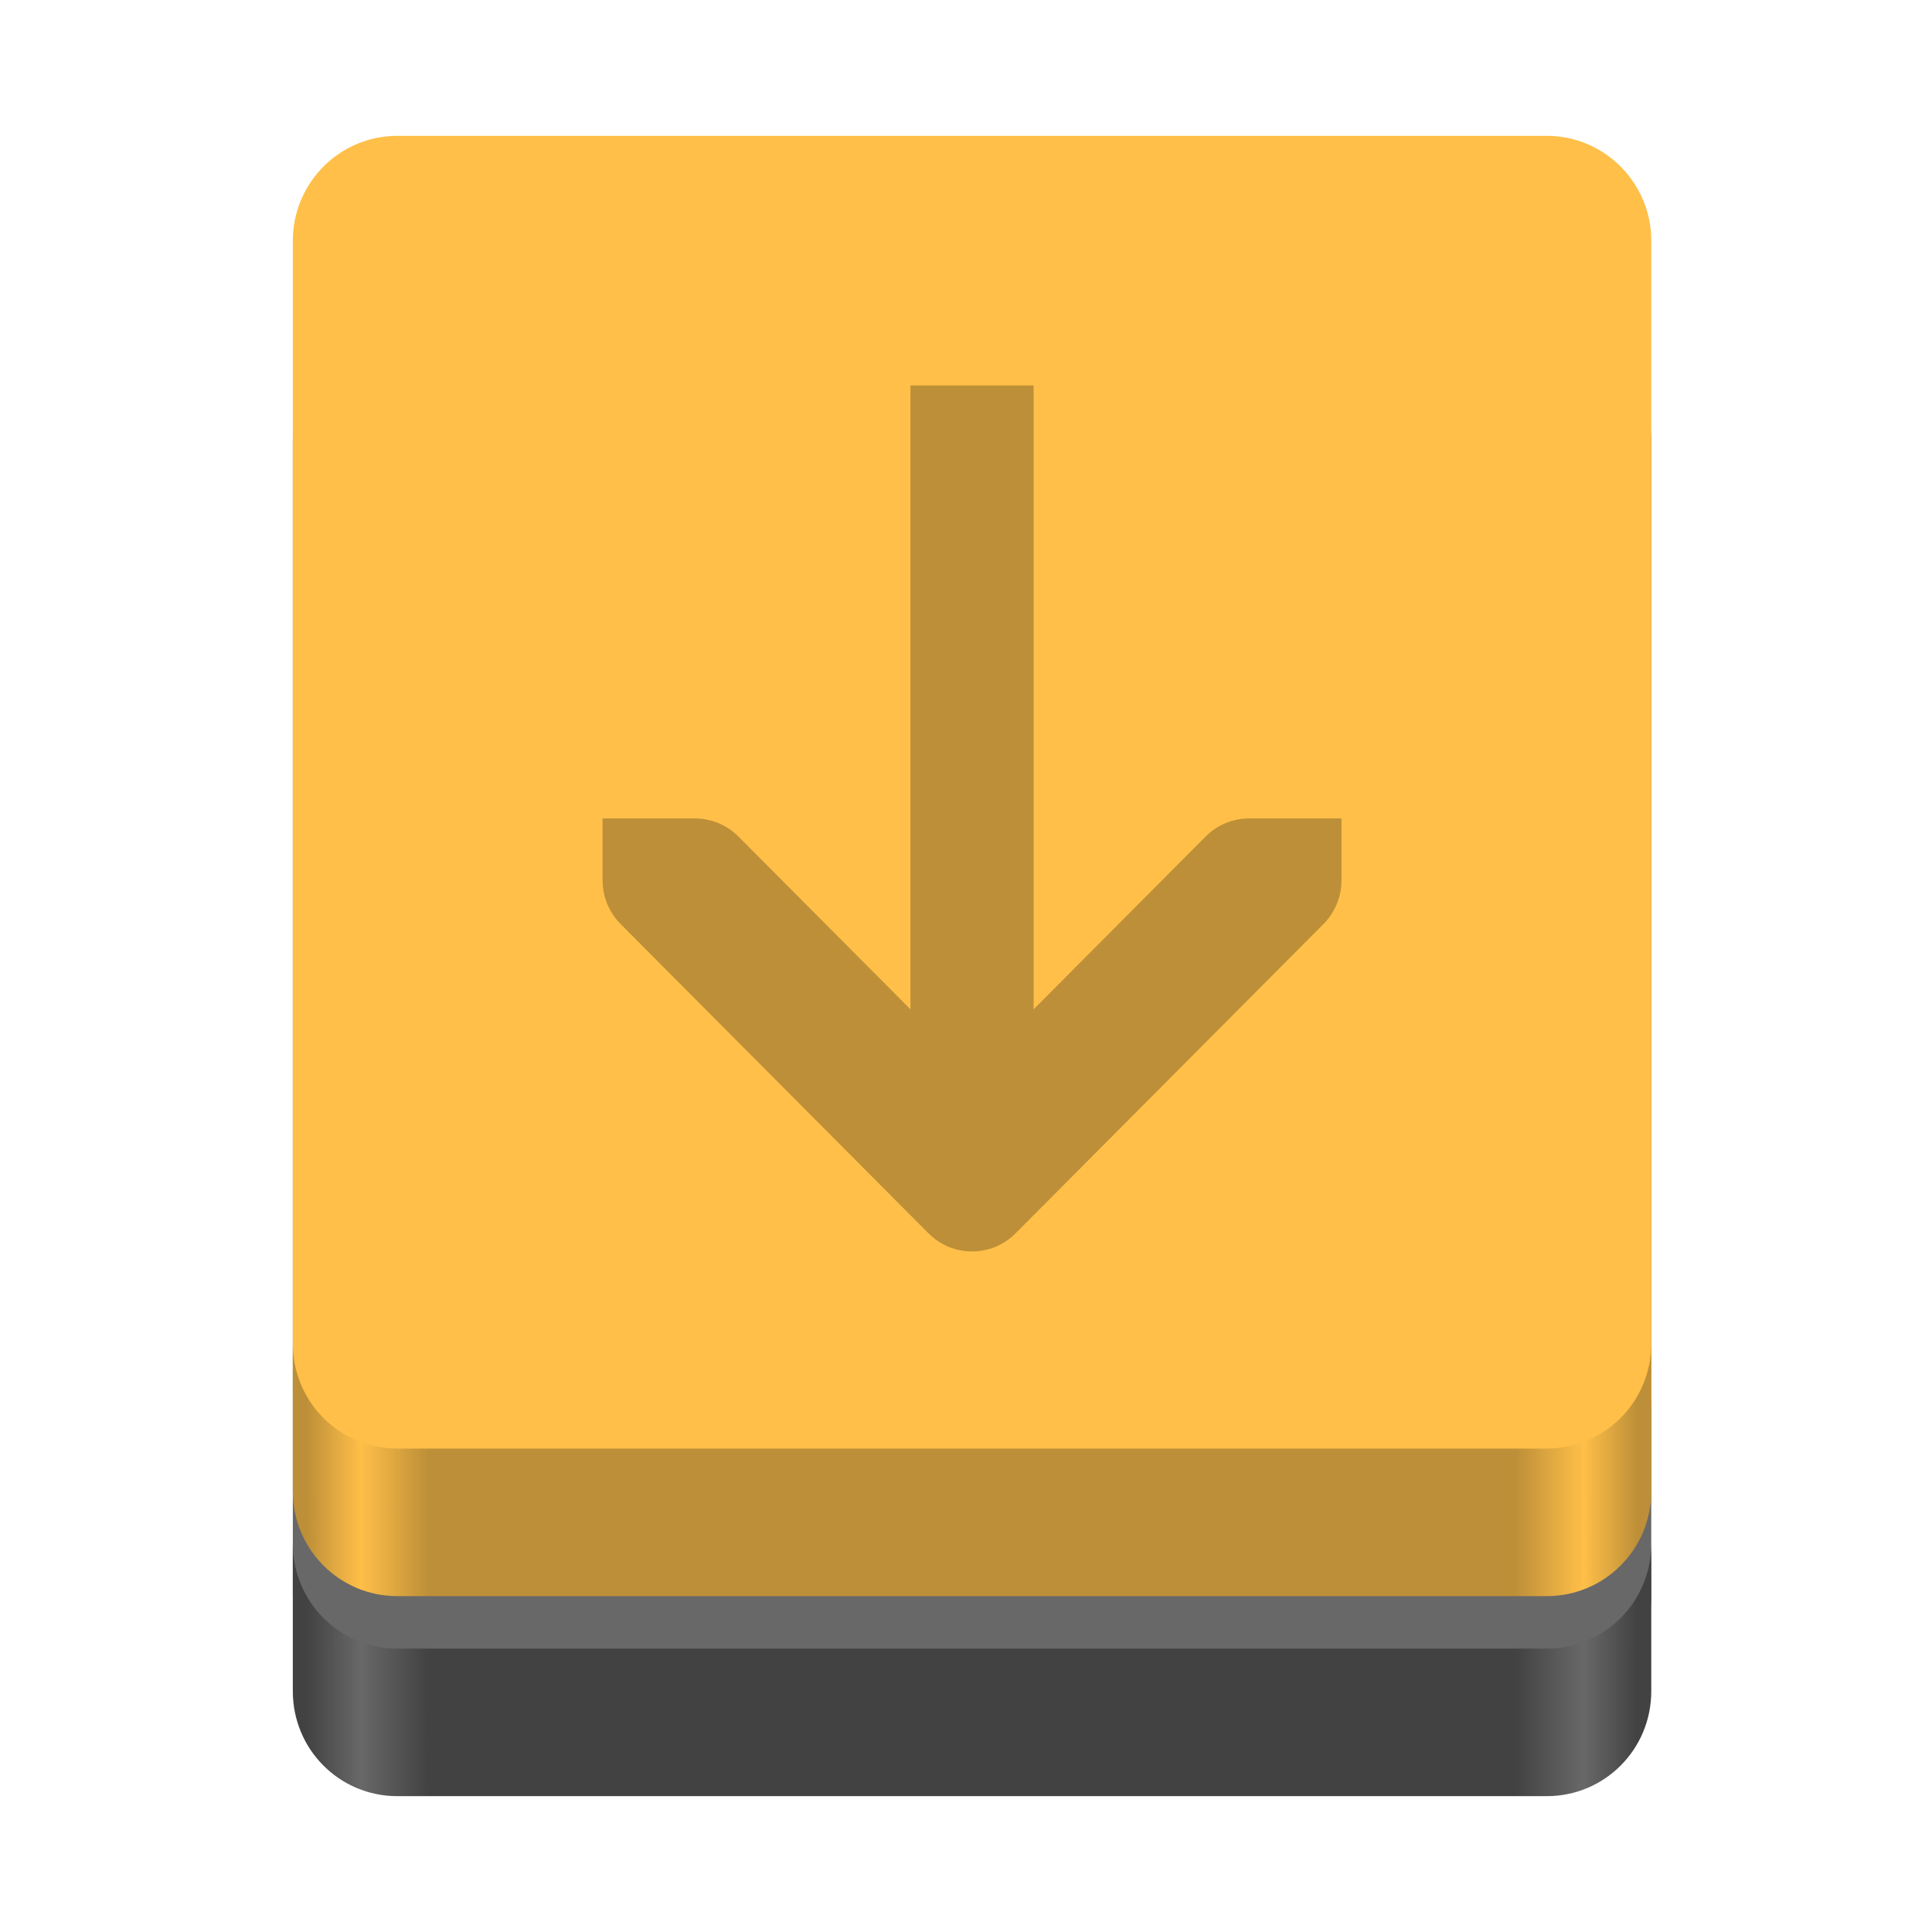
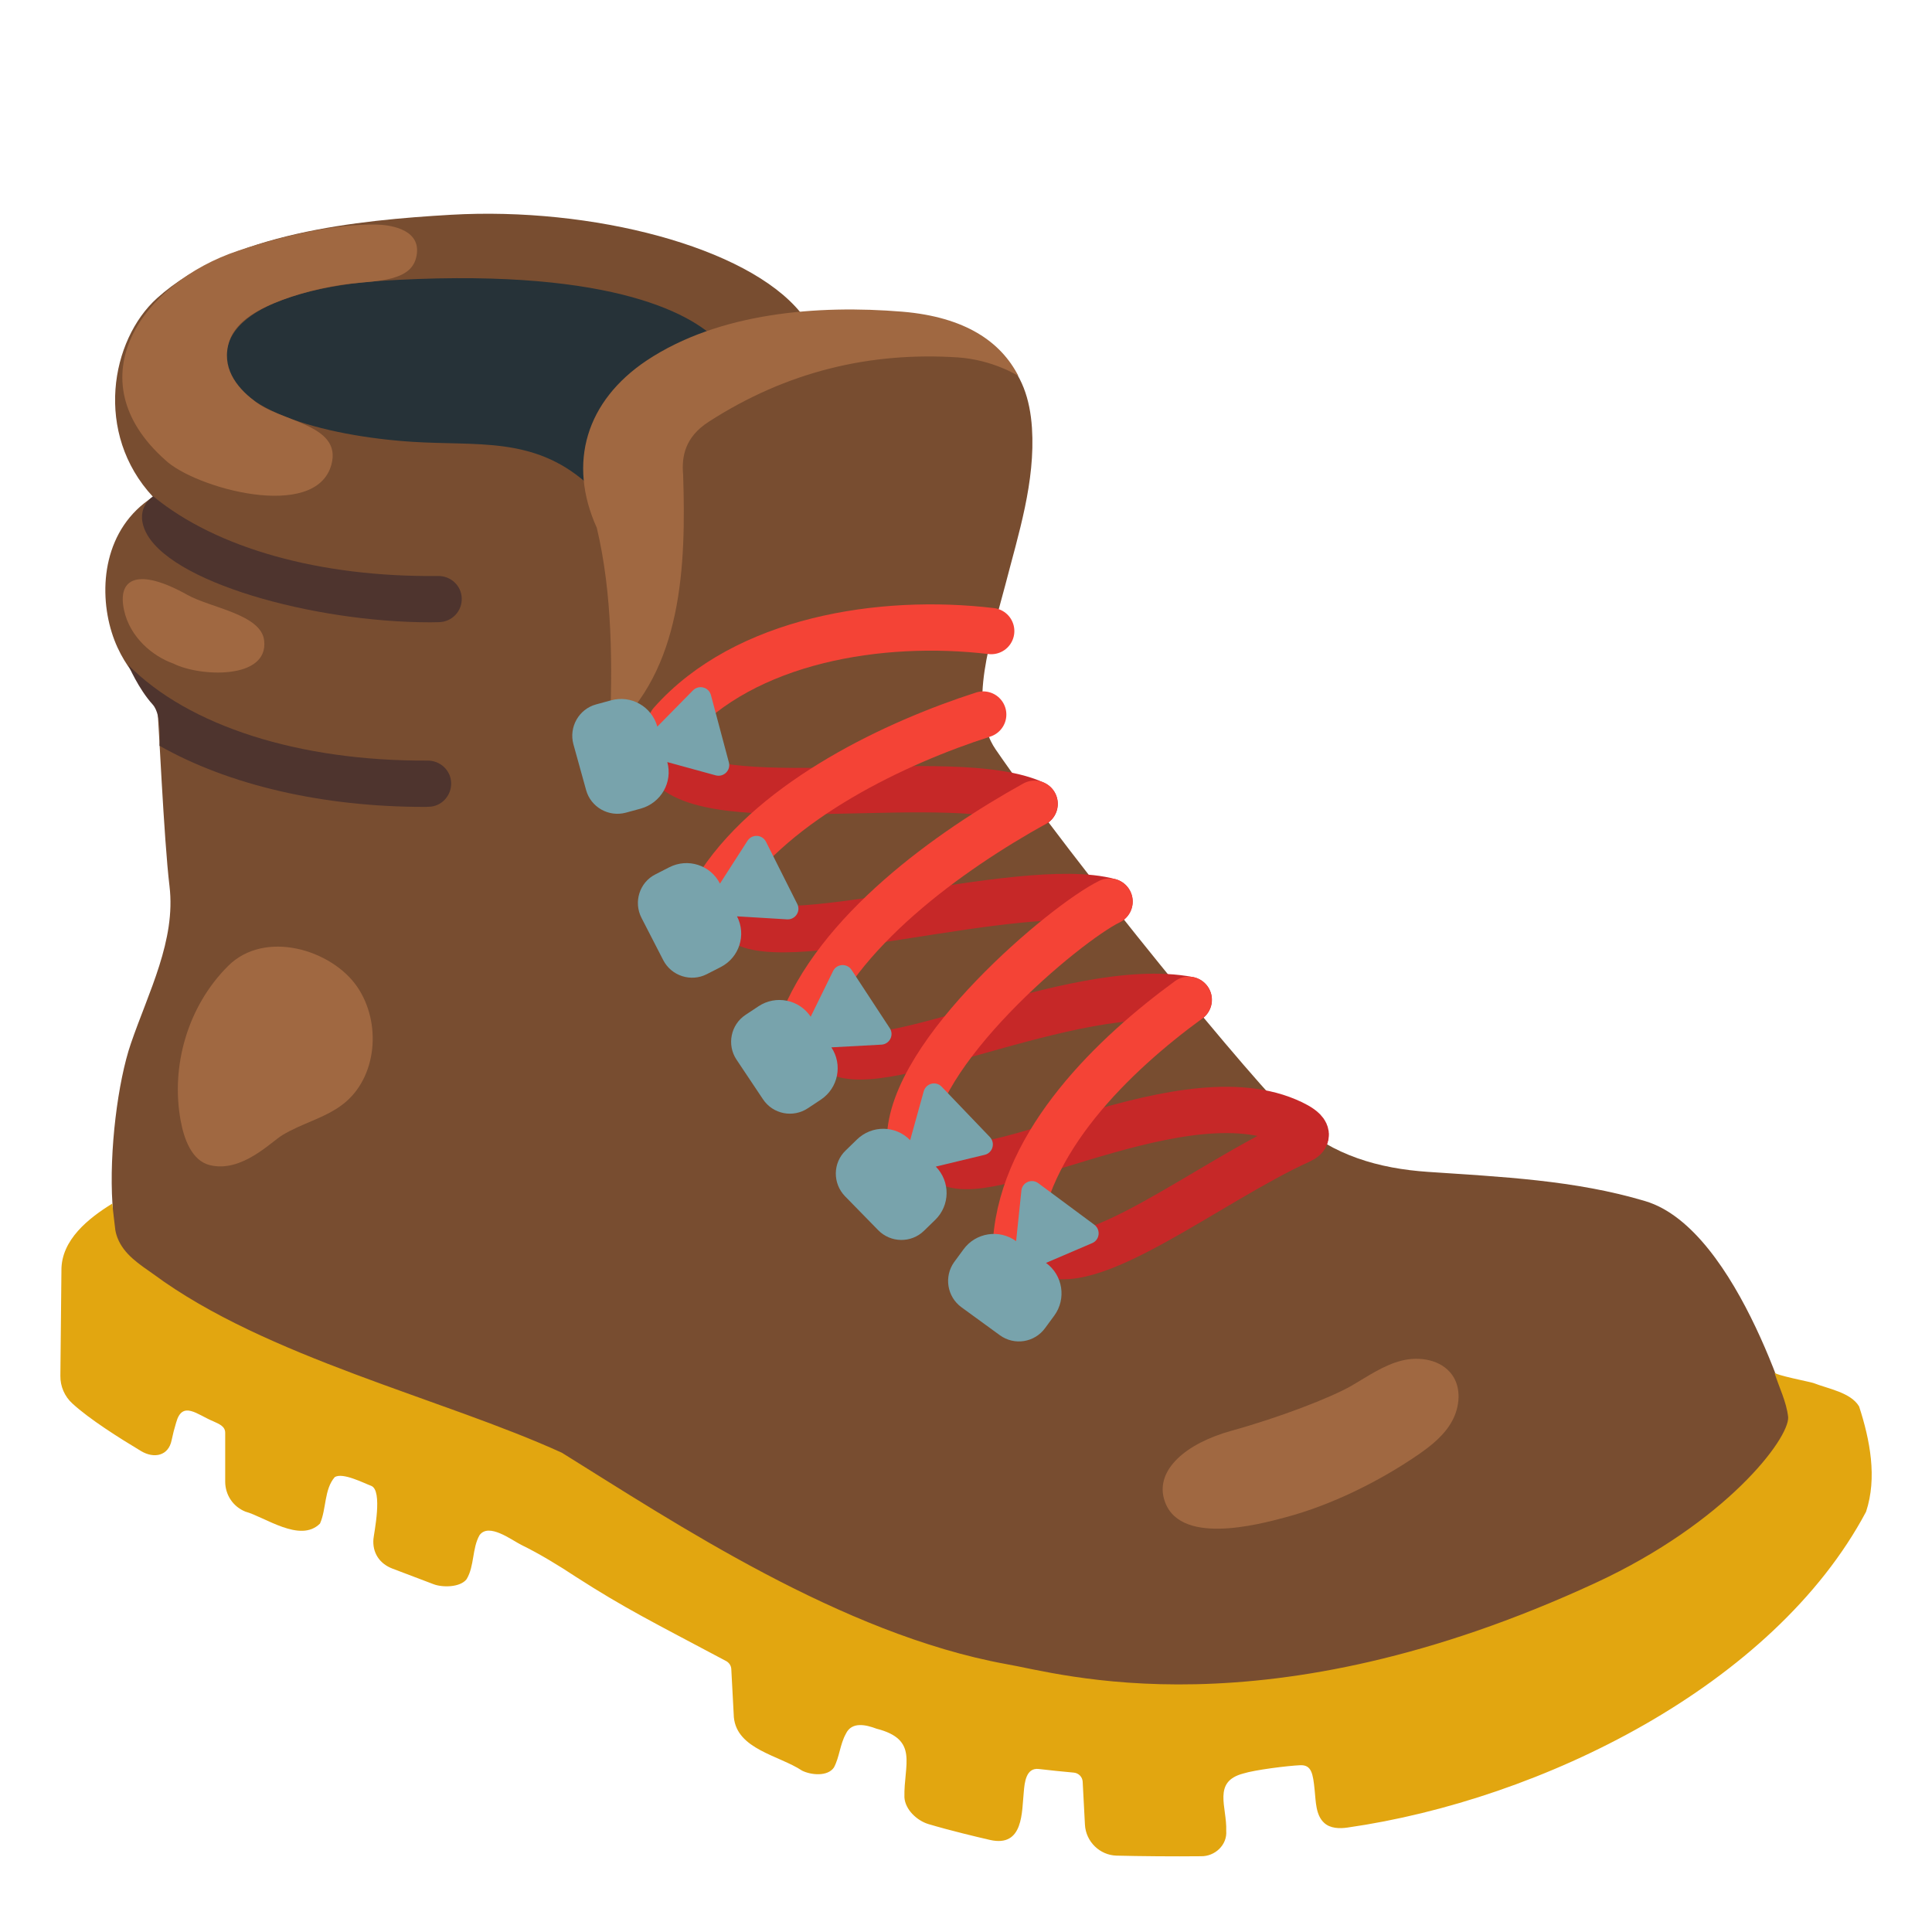
- <svg xmlns="http://www.w3.org/2000/svg" width="128" height="128" viewBox="0 0 128 128" fill="none" version="1.1" id="svg44">
-   <g id="g889">
-     <path d="m 26.323,22.253 h 76.155 c 3.823,0 6.923,3.114 6.923,6.955 v 76.539 c 0,3.841 -3.099,6.954 -6.923,6.954 H 26.323 c -3.823,0 -6.923,-3.114 -6.923,-6.954 V 29.208 c 0,-3.841 3.1,-6.955 6.923,-6.955 z" fill="#686868" id="path2" style="stroke-width:0.993" />
-     <path d="m 19.4,102.27 v 9.776 C 19.4,115.899 22.486,119 26.323,119 h 76.155 c 3.836,0 6.923,-3.101 6.923,-6.954 v -9.776 c 0,3.853 -3.087,6.954 -6.923,6.954 H 26.323 c -3.837,0 -6.923,-3.101 -6.923,-6.954 z" fill="url(#paint0_linear_1_47)" id="path4" style="fill:url(#paint0_linear_1_47);stroke-width:0.993" />
-     <path d="m 26.323,9 h 76.155 c 3.823,0 6.923,3.114 6.923,6.955 v 76.539 c 0,3.84 -3.099,6.955 -6.923,6.955 H 26.323 C 22.5,99.448 19.4,96.334 19.4,92.494 V 15.955 C 19.4,12.114 22.5,9 26.323,9 Z" fill="#ffbf48" id="path6" style="stroke-width:0.993" />
-     <path d="m 19.4,89.016 v 9.776 c 0,3.854 3.086,6.955 6.923,6.955 h 76.155 c 3.836,0 6.923,-3.101 6.923,-6.955 v -9.776 c 0,3.854 -3.087,6.955 -6.923,6.955 H 26.323 c -3.837,0 -6.923,-3.1 -6.923,-6.955 z" fill="url(#paint1_linear_1_47)" id="path8" style="fill:url(#paint1_linear_1_47);stroke-width:0.993" />
-     <path d="M 60.32,25.537 V 66.872 L 48.926,55.425 C 48.161,54.657 47.124,54.225 46.042,54.225 h -6.119 v 4.098 c 2.98e-4,1.087 0.43,2.129 1.195,2.897 l 20.398,20.491 c 1.593,1.6 4.175,1.6 5.768,0 l 20.398,-20.491 c 0.765,-0.768 1.195,-1.81 1.195,-2.897 0,-0.022 0,-0.044 0,-0.066 v -4.033 h -6.119 c -1.082,2.99e-4 -2.119,0.432 -2.884,1.201 L 68.479,66.872 V 25.537 Z" fill="#bd8f38" id="path10" style="stroke-width:0.993" />
+ <svg xmlns="http://www.w3.org/2000/svg" version="1.1" id="Layer_5" x="0px" y="0px" viewBox="0 0 128 128" style="enable-background:new 0 0 128 128;" xml:space="preserve">
+   <g>
+     <g>
+       <path style="fill:#263238;" d="M12.78,29.74v-9.19c0.98-1.14,3.82-3.48,10.83-4.16c1.86-0.18,3.66-0.27,5.35-0.27    c6.68,0,14.85,0.63,18.15,3.35c1.79,1.48,3.25,2.64,3.8,3.52L35.49,35.12L12.78,29.74z" />
+       <path style="fill:#784D30;" d="M118.95,94.9c0,0-3.7-13.45-9.94-15.32c-4.67-1.4-9.57-1.61-14.4-1.94    c-3.25-0.22-6.3-1.09-8.75-3.31c-2.62-2.37-14.79-17.24-19.89-24.67c-1.93-2.81-0.25-7.49,0.63-10.89c0.88-3.41,2-6.85,1.77-10.42    c-0.26-3.87-2.2-6.47-8.3-7.26c-4.7-0.61-7.03-0.38-7.03-0.38c-3.54-4.36-13.82-7.02-23.17-6.48c-6.17,0.36-14.64,1.19-19.46,5.52    c-3.08,2.77-4.19,8.96-0.27,13.17c-3.26,2.08-3.64,6.07-2.74,8.97c0.89,2.87,2.91,4.02,3.01,4.86c0.1,0.81,0.44,8.81,0.82,11.96    c0.43,3.59-1.39,7.01-2.56,10.43c-0.86,2.5-1.45,7.13-1.22,10.62c0.07,1-0.03,1.84,0.19,2.58c0.22,0.73,0.75,1.37,1.14,1.69    c7.91,6.45,24.66,10.61,28.2,12.7c3.54,2.08,21.02,14.15,32.26,16.03c11.24,1.87,25.7,1.47,38.6-6.65    C120.74,97.96,118.95,94.9,118.95,94.9z M25.04,18.62c14.97-0.98,20.68,2.04,22.54,3.99c0,0-5.29,1.07-7.07,4.49    c-0.78,1.49-1.75,3.18-1.69,4.87c-3.51-3.06-7.2-2.42-11.52-2.7c-5.83-0.38-12.48-2.16-12.31-5.72    C15.17,19.61,23,18.75,25.04,18.62z" />
+       <path style="fill:none;" d="M34.86,29.25c-1.08,3.29,0.16,6.85,1.4,10.09c1.31,3.43,2.62,6.87,3.92,10.3" />
+       <path style="fill:#A06841;" d="M93.94,96.39c0.89-0.61,1.76-1.31,2.27-2.25s0.62-2.19-0.01-3.06c-0.72-1-2.16-1.24-3.36-0.93    c-1.2,0.31-2.23,1.04-3.3,1.66c-1.39,0.8-4.83,2.12-7.95,2.98c-3.09,0.86-4.98,2.6-4.48,4.48c0.85,3.21,6.28,1.73,8.08,1.25    C88.19,99.72,91.36,98.16,93.94,96.39z" />
+       <path style="fill:#A06841;" d="M23.66,65.37c1.63,2.37,1.34,6.02-0.93,7.78c-1.2,0.93-2.74,1.27-4.03,2.06    c-0.77,0.47-2.71,2.51-4.81,1.98c-1.19-0.3-1.7-1.74-1.92-2.94c-0.67-3.63,0.47-7.59,3.14-10.25    C17.54,61.57,21.97,62.91,23.66,65.37z" />
+       <path style="fill:#E2A610;" d="M123.63,100.16c0.75-2.26,0.26-4.77-0.46-6.98c-0.55-0.93-2.06-1.17-3.02-1.55    c-0.27-0.09-2.53-0.52-2.59-0.7c0.3,0.98,0.8,1.93,0.91,2.96c0.07,1.43-4.13,6.99-12.78,10.99c-21.95,10.14-35.57,5.95-39.03,5.37    c-10.91-1.99-21.99-9.38-29.43-14c-7.86-3.59-19.61-6.32-27.06-11.83C9.24,83.76,8.21,83.12,7.78,82c0,0-0.1-0.25-0.14-0.51    c-0.07-0.51-0.2-1.75-0.2-1.75c-1.56,0.96-3.39,2.4-3.37,4.43c0,0-0.07,6.98-0.07,6.98c-0.01,0.7,0.28,1.37,0.8,1.84    c1.12,1.03,3.1,2.28,4.55,3.15c0.86,0.51,1.81,0.32,2.02-0.72c0.08-0.39,0.18-0.78,0.3-1.17c0.41-1.49,1.4-0.52,2.45-0.09    c0.36,0.17,0.81,0.32,0.8,0.78c0,0,0,3.22,0,3.22c0,0.88,0.52,1.66,1.34,1.99c1.29,0.35,3.63,2.1,4.94,0.79    c0.43-0.96,0.27-2.27,0.98-3.08c0.53-0.32,1.9,0.39,2.41,0.58c0.79,0.3,0.18,3.16,0.15,3.53c-0.07,0.89,0.39,1.62,1.25,1.95    c0,0,2.74,1.04,2.74,1.04c0.58,0.22,1.75,0.22,2.18-0.33c0.53-0.87,0.36-2.04,0.86-2.92c0.61-0.84,2.11,0.31,2.76,0.64    c1.18,0.57,2.54,1.4,3.64,2.13c3.24,2.08,5.03,2.96,9.94,5.57c0.2,0.11,0.33,0.31,0.34,0.53l0.17,3.19c0.2,2.13,3,2.53,4.52,3.54    c0.58,0.29,1.69,0.41,2.11-0.21c0.37-0.69,0.4-1.53,0.79-2.23c0.39-0.83,1.34-0.6,2.03-0.34c2.83,0.72,1.8,2.37,1.85,4.55    c0.05,0.81,0.83,1.54,1.59,1.77c1.41,0.42,3.16,0.84,4.08,1.05c2.24,0.51,2.1-1.88,2.24-3.2c0.05-0.58,0.14-1.6,0.99-1.5    c0.77,0.09,1.54,0.17,2.32,0.24c0.32,0.03,0.57,0.28,0.59,0.6l0.15,2.85c0.06,1.12,0.98,2.02,2.09,2.05    c1.55,0.04,3.83,0.06,5.6,0.04c0.91,0.02,1.75-0.74,1.67-1.69c0.06-1.56-0.93-3.25,1.13-3.79c0.76-0.24,2.91-0.51,3.77-0.55    c0.75-0.03,0.85,0.54,0.96,1.66c0.08,0.76,0.07,1.65,0.63,2.16c0.4,0.37,1.01,0.39,1.55,0.31    C102.12,119.24,117.5,111.68,123.63,100.16z" />
+     </g>
+     <path style="fill:none;stroke:#C62828;stroke-width:3.067;stroke-linecap:round;stroke-miterlimit:10;" d="M44.21,50.49   c2.66,3.84,19.02,0.28,24.34,2.77" />
+     <path style="fill:none;stroke:#C62828;stroke-width:3.067;stroke-linecap:round;stroke-miterlimit:10;" d="M48.82,60.71   c1.9,2.88,18.85-2.59,24.69-0.98" />
+     <path style="fill:none;stroke:#C62828;stroke-width:3.067;stroke-linecap:round;stroke-miterlimit:10;" d="M55.07,69.38   c2.35,2.72,15.96-4.61,23.69-3.14" />
+     <path style="fill:none;stroke:#C62828;stroke-width:3.067;stroke-miterlimit:10;" d="M62.31,76.5c1.73,3.3,15.38-5.46,22.96-2.24   c0.87,0.37,1.75,0.9,0.89,1.29c-6.12,2.77-14.23,9.37-17.18,7.27" />
+     <path style="fill:none;stroke:#F44336;stroke-width:3.067;stroke-linecap:round;stroke-miterlimit:10;" d="M67.32,82.23   c0.48-6.63,6.51-12.4,11.43-15.99" />
+     <path style="fill:none;stroke:#F44336;stroke-width:3.067;stroke-linecap:round;stroke-miterlimit:10;" d="M60.29,75.54   c0-5.74,10.26-14.36,13.22-15.81" />
+     <path style="fill:none;stroke:#F44336;stroke-width:3.067;stroke-linecap:round;stroke-miterlimit:10;" d="M53.02,68.19   c2.35-6.47,9.95-11.85,15.52-14.94" />
+     <path style="fill:none;stroke:#F44336;stroke-width:3.067;stroke-linecap:round;stroke-miterlimit:10;" d="M47.71,58.53   c3.72-5.59,11.69-9.35,17.43-11.19" />
+     <path style="fill:none;stroke:#F44336;stroke-width:3.067;stroke-linecap:round;stroke-miterlimit:10;" d="M44.47,47.9   c4.89-5.52,13.88-6.96,21.2-6.09" />
+     <path style="fill:#A06841;" d="M39.54,34.97c1.04,4.38,1.04,9.15,0.86,13.58c4.84-4.16,5.05-11.14,4.86-17.08   c-0.11-1.21,0.11-2.51,1.7-3.53c5.16-3.33,10.69-4.64,16.51-4.26c2.33,0.16,4,1.23,4,1.23c-1.15-2.25-3.5-3.91-7.69-4.26   c-5.59-0.46-12.14,0.05-16.93,3.23C38.84,26.56,37.59,30.66,39.54,34.97z" />
+     <g>
+       <path style="fill:#78A3AC;" d="M44.21,50.49l3.21,0.88c0.53,0.14,1.01-0.34,0.87-0.86l-1.19-4.46c-0.14-0.53-0.8-0.7-1.19-0.31    l-2.36,2.4l0,0c-0.37-1.33-1.74-2.11-3.07-1.74l-0.99,0.27c-1.14,0.31-1.81,1.5-1.5,2.64l0.84,3.03c0.31,1.14,1.5,1.81,2.64,1.5    l0.99-0.27C43.8,53.19,44.58,51.82,44.21,50.49L44.21,50.49z" />
+       <path style="fill:#78A3AC;" d="M63.7,86.61l2.54,1.85c0.96,0.7,2.3,0.49,3-0.47l0.61-0.83c0.81-1.11,0.57-2.68-0.55-3.49    l3.06-1.31c0.5-0.21,0.58-0.89,0.14-1.22l-3.71-2.75c-0.44-0.33-1.07-0.05-1.12,0.49l-0.35,3.35l0,0    c-1.11-0.81-2.68-0.57-3.49,0.55l-0.61,0.83C62.53,84.57,62.74,85.91,63.7,86.61z" />
+       <path style="fill:#78A3AC;" d="M55.98,79.25l2.2,2.25c0.83,0.85,2.19,0.87,3.04,0.04l0.74-0.72c0.99-0.96,1.01-2.54,0.04-3.53    l3.24-0.78c0.53-0.13,0.72-0.78,0.34-1.18L62.39,72c-0.38-0.4-1.04-0.23-1.19,0.3l-0.9,3.24l0,0c-0.96-0.99-2.54-1.01-3.53-0.04    l-0.74,0.72C55.17,77.04,55.16,78.4,55.98,79.25z" />
+       <path style="fill:#78A3AC;" d="M48.8,70.21l1.75,2.62c0.66,0.99,1.99,1.25,2.98,0.59l0.86-0.57c1.15-0.77,1.45-2.32,0.69-3.46    l3.32-0.18c0.54-0.03,0.85-0.64,0.55-1.09l-2.53-3.86c-0.3-0.46-0.99-0.42-1.23,0.08l-1.48,3.02l0,0    c-0.77-1.15-2.32-1.45-3.46-0.69l-0.86,0.57C48.41,67.89,48.14,69.23,48.8,70.21z" />
+       <path style="fill:#78A3AC;" d="M42.5,60.81l1.44,2.8c0.54,1.05,1.84,1.47,2.89,0.93l0.92-0.47c1.23-0.63,1.71-2.13,1.08-3.36    l3.32,0.2c0.54,0.03,0.92-0.54,0.67-1.02l-2.07-4.12c-0.25-0.49-0.93-0.53-1.23-0.06l-1.82,2.83l0,0    c-0.63-1.23-2.13-1.71-3.36-1.08l-0.92,0.47C42.37,58.46,41.96,59.76,42.5,60.81z" />
+     </g>
+     <g>
+       <path style="fill:#4E342E;" d="M28.51,41.23c-7.76,0-17.44-2.68-18.91-6.11c-0.65-1.53,0.55-2.24,0.55-2.24    c4.18,3.44,11.04,5.37,18.87,5.28c0.84-0.01,1.54,0.63,1.57,1.46v0c0.04,0.87-0.65,1.59-1.52,1.6    C28.88,41.22,28.69,41.23,28.51,41.23z" />
+     </g>
+     <g>
+       <path style="fill:#4E342E;" d="M28.14,53.46c-6.8,0-12.98-1.45-17.57-4.05c0,0,0.19-2.03-0.46-2.74    c-0.95-1.05-1.61-2.61-1.61-2.61c4,4.05,11.35,6.38,19.83,6.33c0.84,0,1.53,0.64,1.56,1.47v0c0.03,0.86-0.65,1.59-1.5,1.59    C28.3,53.46,28.22,53.46,28.14,53.46z" />
+     </g>
+     <path style="fill:#A06841;" d="M23.87,18.73c-1.68,0.13-3.58,0.55-5.16,1.14c-1.4,0.52-3.06,1.33-3.52,2.74   c-0.55,1.7,0.45,3.02,1.63,3.92c1.66,1.42,5.86,1.54,5.14,4.24c-1.02,3.81-9.09,1.56-11.03-0.31c-6.01-5.36-1.5-11.74,4.85-13.85   c3.03-1.01,6.41-1.78,9.17-1.73c0.67,0.01,2.87,0.21,2.67,1.91C27.45,18.27,26.05,18.56,23.87,18.73z" />
+     <path style="fill:#A06841;" d="M12.43,39.42c1.52,0.85,4.87,1.28,5.07,3.01c0.31,2.61-4.26,2.42-6.02,1.53   c-1.34-0.47-2.87-1.72-3.26-3.53C7.75,38.29,9.16,37.59,12.43,39.42z" />
  </g>
-   <defs id="defs42">
-     <linearGradient id="paint0_linear_1_47" x1="19" y1="110.599" x2="109.799" y2="110.599" gradientUnits="userSpaceOnUse" gradientTransform="matrix(0.9912003,0,0,0.9957237,0.5671935,0.5088763)">
-       <stop offset="0.01" stop-color="#424242" id="stop12" />
-       <stop offset="0.05" stop-color="#686868" id="stop14" />
-       <stop offset="0.1" stop-color="#424242" id="stop16" />
-       <stop offset="0.5" stop-color="#424242" id="stop18" />
-       <stop offset="0.9" stop-color="#424242" id="stop20" />
-       <stop offset="0.95" stop-color="#686868" id="stop22" />
-       <stop offset="0.99" stop-color="#424242" id="stop24" />
-     </linearGradient>
-     <linearGradient id="paint1_linear_1_47" x1="19" y1="97.289" x2="109.799" y2="97.289" gradientUnits="userSpaceOnUse" gradientTransform="matrix(0.9912003,0,0,0.9957237,0.5671935,0.5088763)">
-       <stop offset="0.01" stop-color="#BD8F38" id="stop27" />
-       <stop offset="0.05" stop-color="#FFBF48" id="stop29" />
-       <stop offset="0.1" stop-color="#BD8F38" id="stop31" />
-       <stop offset="0.5" stop-color="#BD8F38" id="stop33" />
-       <stop offset="0.9" stop-color="#BD8F38" id="stop35" />
-       <stop offset="0.95" stop-color="#FFBF48" id="stop37" />
-       <stop offset="0.99" stop-color="#BD8F38" id="stop39" />
-     </linearGradient>
-   </defs>
</svg>
